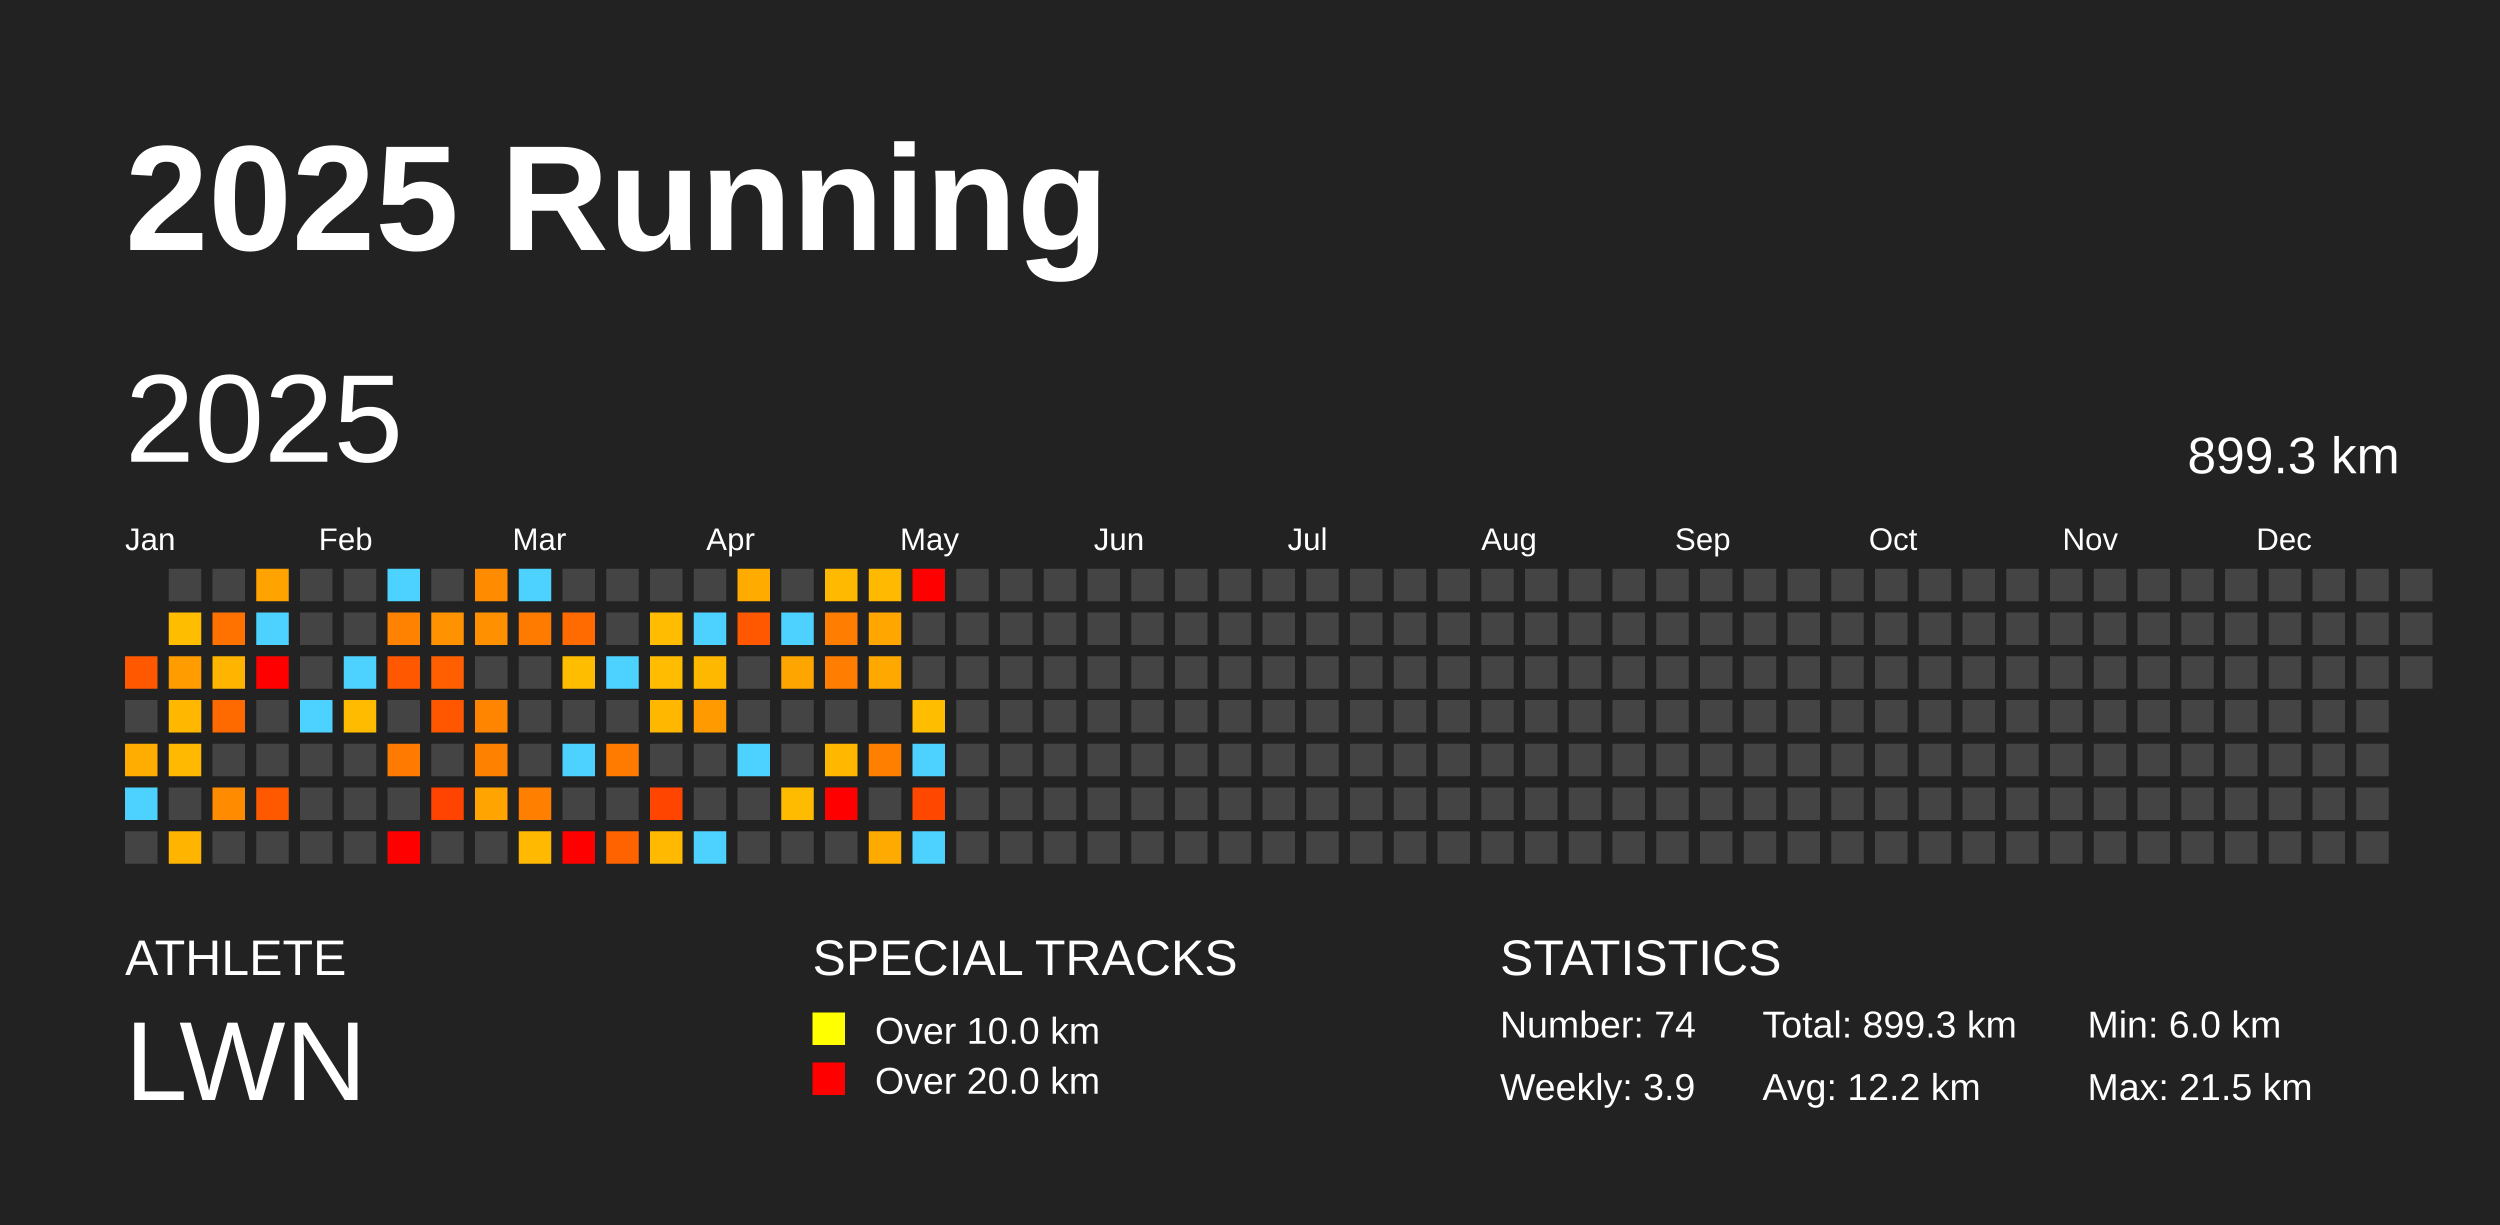
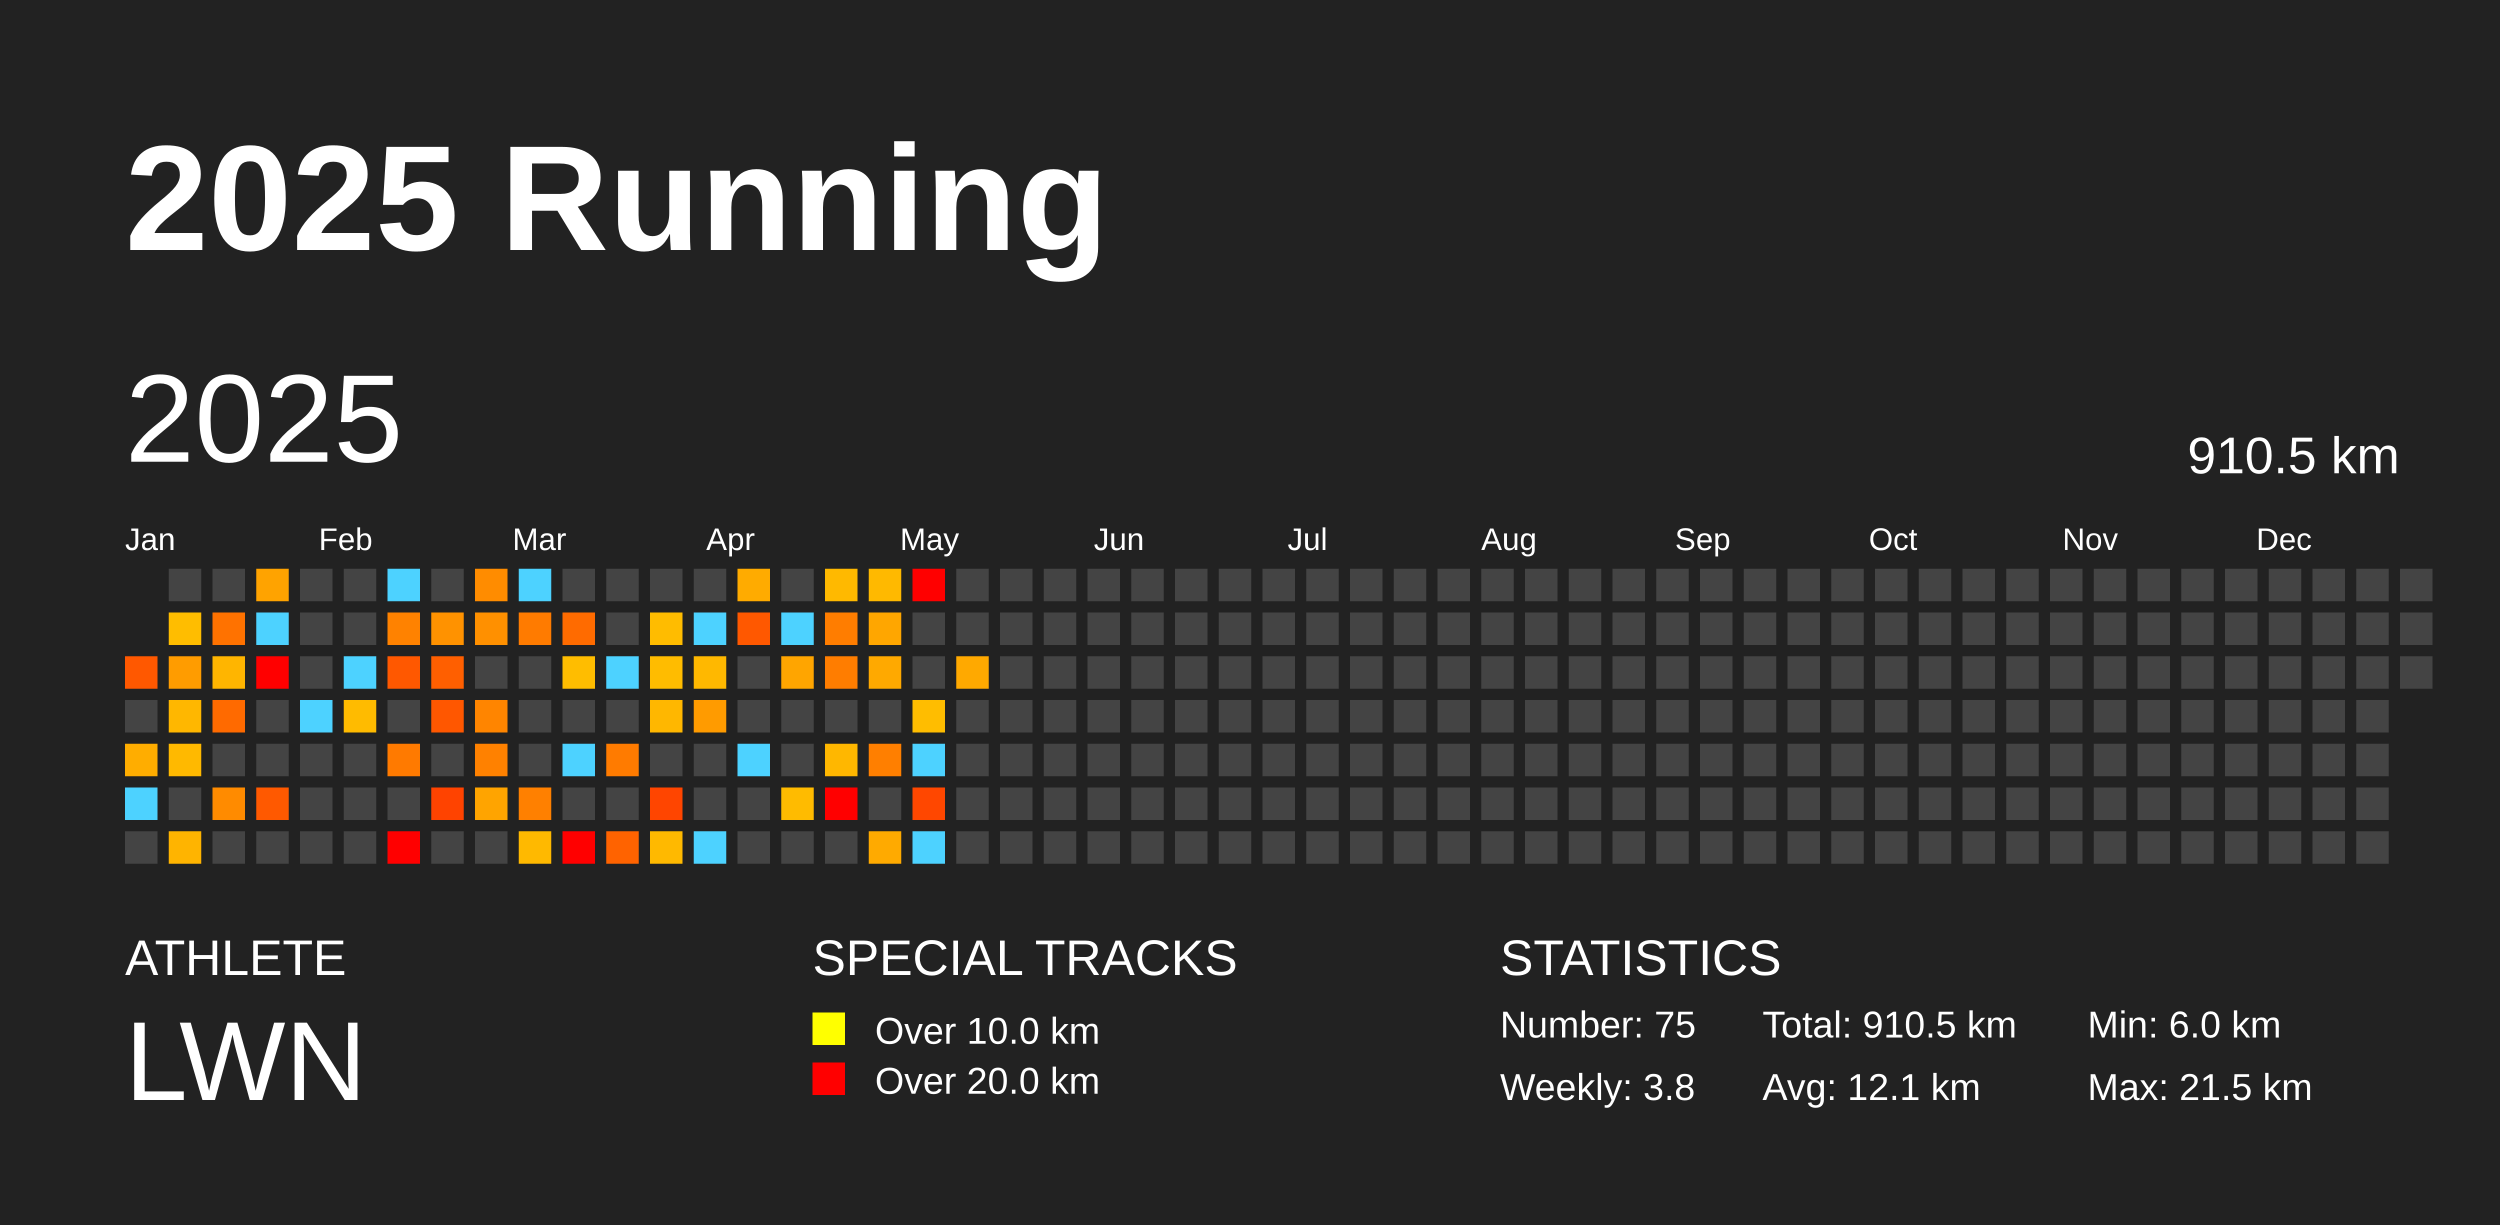
<svg xmlns="http://www.w3.org/2000/svg" baseProfile="full" height="98mm" version="1.1" viewBox="0,0,200,98" width="200mm">
  <defs />
  <rect fill="#222222" height="98" width="200" x="0" y="0" />
  <text fill="#FFFFFF" style="font-size:12px; font-family:Arial; font-weight:bold;" x="10" y="20">2025 Running</text>
  <text fill="#FFFFFF" style="font-size:4px; font-family:Arial" x="10" y="78">ATHLETE</text>
  <text fill="#FFFFFF" style="font-size:9px; font-family:Arial" x="10" y="88">LWN</text>
  <text fill="#FFFFFF" style="font-size:4px; font-family:Arial" x="65" y="78">SPECIAL TRACKS</text>
  <rect fill="yellow" height="2.6" width="2.6" x="65" y="81" />
  <text fill="#FFFFFF" style="font-size:3px; font-family:Arial" x="70" y="83.5">Over 10.0 km</text>
  <rect fill="red" height="2.6" width="2.6" x="65" y="85" />
  <text fill="#FFFFFF" style="font-size:3px; font-family:Arial" x="70" y="87.5">Over 20.0 km</text>
  <text fill="#FFFFFF" style="font-size:4px; font-family:Arial" x="120" y="78">STATISTICS</text>
-   <text fill="#FFFFFF" style="font-size:3px; font-family:Arial" x="120" y="83">Number: 74</text>
-   <text fill="#FFFFFF" style="font-size:3px; font-family:Arial" x="120" y="88">Weekly: 3.9</text>
-   <text fill="#FFFFFF" style="font-size:3px; font-family:Arial" x="141" y="83">Total: 899.3 km</text>
-   <text fill="#FFFFFF" style="font-size:3px; font-family:Arial" x="141" y="88">Avg: 12.2 km</text>
+   <text fill="#FFFFFF" style="font-size:3px; font-family:Arial" x="120" y="83">Number: 75</text>
+   <text fill="#FFFFFF" style="font-size:3px; font-family:Arial" x="120" y="88">Weekly: 3.8</text>
+   <text fill="#FFFFFF" style="font-size:3px; font-family:Arial" x="141" y="83">Total: 910.5 km</text>
+   <text fill="#FFFFFF" style="font-size:3px; font-family:Arial" x="141" y="88">Avg: 12.1 km</text>
  <text fill="#FFFFFF" style="font-size:3px; font-family:Arial" x="167" y="83">Min: 6.0 km</text>
  <text fill="#FFFFFF" style="font-size:3px; font-family:Arial" x="167" y="88">Max: 21.5 km</text>
  <text dominant-baseline="hanging" fill="#FFFFFF" style="font-size:10.0px; font-family:Arial;" x="10" y="30">2025</text>
-   <text dominant-baseline="hanging" fill="#FFFFFF" style="font-size:4.125px; font-family:Arial;" x="175" y="35">899.3 km</text>
+   <text dominant-baseline="hanging" fill="#FFFFFF" style="font-size:4.125px; font-family:Arial;" x="175" y="35">910.5 km</text>
  <text fill="#FFFFFF" style="font-size:2.5px; font-family:Arial" x="10.0" y="44">Jan</text>
  <text fill="#FFFFFF" style="font-size:2.5px; font-family:Arial" x="25.5" y="44">Feb</text>
  <text fill="#FFFFFF" style="font-size:2.5px; font-family:Arial" x="41.0" y="44">Mar</text>
  <text fill="#FFFFFF" style="font-size:2.5px; font-family:Arial" x="56.5" y="44">Apr</text>
  <text fill="#FFFFFF" style="font-size:2.5px; font-family:Arial" x="72.0" y="44">May</text>
  <text fill="#FFFFFF" style="font-size:2.5px; font-family:Arial" x="87.5" y="44">Jun</text>
  <text fill="#FFFFFF" style="font-size:2.5px; font-family:Arial" x="103.0" y="44">Jul</text>
  <text fill="#FFFFFF" style="font-size:2.5px; font-family:Arial" x="118.5" y="44">Aug</text>
  <text fill="#FFFFFF" style="font-size:2.5px; font-family:Arial" x="134.0" y="44">Sep</text>
  <text fill="#FFFFFF" style="font-size:2.5px; font-family:Arial" x="149.5" y="44">Oct</text>
  <text fill="#FFFFFF" style="font-size:2.5px; font-family:Arial" x="165.0" y="44">Nov</text>
  <text fill="#FFFFFF" style="font-size:2.5px; font-family:Arial" x="180.5" y="44">Dec</text>
  <rect fill="#ff5800" height="2.6" width="2.6" x="10.0" y="52.5" />
  <rect fill="#444444" height="2.6" width="2.6" x="10.0" y="56.0" />
  <rect fill="#ffad00" height="2.6" width="2.6" x="10.0" y="59.5" />
  <rect fill="#4dd2ff" height="2.6" width="2.6" x="10.0" y="63.0" />
  <rect fill="#444444" height="2.6" width="2.6" x="10.0" y="66.5" />
  <rect fill="#444444" height="2.6" width="2.6" x="13.5" y="45.5" />
  <rect fill="#ffbd00" height="2.6" width="2.6" x="13.5" y="49.0" />
  <rect fill="#ff9c00" height="2.6" width="2.6" x="13.5" y="52.5" />
  <rect fill="#ffb700" height="2.6" width="2.6" x="13.5" y="56.0" />
  <rect fill="#ffb900" height="2.6" width="2.6" x="13.5" y="59.5" />
  <rect fill="#444444" height="2.6" width="2.6" x="13.5" y="63.0" />
  <rect fill="#ffb400" height="2.6" width="2.6" x="13.5" y="66.5" />
  <rect fill="#444444" height="2.6" width="2.6" x="17.0" y="45.5" />
  <rect fill="#ff7200" height="2.6" width="2.6" x="17.0" y="49.0" />
  <rect fill="#ffb500" height="2.6" width="2.6" x="17.0" y="52.5" />
  <rect fill="#ff6a00" height="2.6" width="2.6" x="17.0" y="56.0" />
  <rect fill="#444444" height="2.6" width="2.6" x="17.0" y="59.5" />
  <rect fill="#ff8b00" height="2.6" width="2.6" x="17.0" y="63.0" />
  <rect fill="#444444" height="2.6" width="2.6" x="17.0" y="66.5" />
  <rect fill="#ffa300" height="2.6" width="2.6" x="20.5" y="45.5" />
  <rect fill="#4dd2ff" height="2.6" width="2.6" x="20.5" y="49.0" />
  <rect fill="red" height="2.6" width="2.6" x="20.5" y="52.5" />
  <rect fill="#444444" height="2.6" width="2.6" x="20.5" y="56.0" />
  <rect fill="#444444" height="2.6" width="2.6" x="20.5" y="59.5" />
  <rect fill="#ff5900" height="2.6" width="2.6" x="20.5" y="63.0" />
  <rect fill="#444444" height="2.6" width="2.6" x="20.5" y="66.5" />
  <rect fill="#444444" height="2.6" width="2.6" x="24.0" y="45.5" />
  <rect fill="#444444" height="2.6" width="2.6" x="24.0" y="49.0" />
  <rect fill="#444444" height="2.6" width="2.6" x="24.0" y="52.5" />
  <rect fill="#4dd2ff" height="2.6" width="2.6" x="24.0" y="56.0" />
  <rect fill="#444444" height="2.6" width="2.6" x="24.0" y="59.5" />
  <rect fill="#444444" height="2.6" width="2.6" x="24.0" y="63.0" />
  <rect fill="#444444" height="2.6" width="2.6" x="24.0" y="66.5" />
  <rect fill="#444444" height="2.6" width="2.6" x="27.5" y="45.5" />
  <rect fill="#444444" height="2.6" width="2.6" x="27.5" y="49.0" />
  <rect fill="#4dd2ff" height="2.6" width="2.6" x="27.5" y="52.5" />
  <rect fill="#ffbb00" height="2.6" width="2.6" x="27.5" y="56.0" />
  <rect fill="#444444" height="2.6" width="2.6" x="27.5" y="59.5" />
  <rect fill="#444444" height="2.6" width="2.6" x="27.5" y="63.0" />
  <rect fill="#444444" height="2.6" width="2.6" x="27.5" y="66.5" />
  <rect fill="#4dd2ff" height="2.6" width="2.6" x="31.0" y="45.5" />
  <rect fill="#ff8200" height="2.6" width="2.6" x="31.0" y="49.0" />
  <rect fill="#ff5800" height="2.6" width="2.6" x="31.0" y="52.5" />
  <rect fill="#444444" height="2.6" width="2.6" x="31.0" y="56.0" />
  <rect fill="#ff7a00" height="2.6" width="2.6" x="31.0" y="59.5" />
  <rect fill="#444444" height="2.6" width="2.6" x="31.0" y="63.0" />
  <rect fill="red" height="2.6" width="2.6" x="31.0" y="66.5" />
  <rect fill="#444444" height="2.6" width="2.6" x="34.5" y="45.5" />
  <rect fill="#ff9200" height="2.6" width="2.6" x="34.5" y="49.0" />
  <rect fill="#ff5f00" height="2.6" width="2.6" x="34.5" y="52.5" />
  <rect fill="#ff5700" height="2.6" width="2.6" x="34.5" y="56.0" />
  <rect fill="#444444" height="2.6" width="2.6" x="34.5" y="59.5" />
  <rect fill="#ff4300" height="2.6" width="2.6" x="34.5" y="63.0" />
  <rect fill="#444444" height="2.6" width="2.6" x="34.5" y="66.5" />
  <rect fill="#ff8c00" height="2.6" width="2.6" x="38.0" y="45.5" />
  <rect fill="#ff9000" height="2.6" width="2.6" x="38.0" y="49.0" />
  <rect fill="#444444" height="2.6" width="2.6" x="38.0" y="52.5" />
  <rect fill="#ff8500" height="2.6" width="2.6" x="38.0" y="56.0" />
  <rect fill="#ff8100" height="2.6" width="2.6" x="38.0" y="59.5" />
  <rect fill="#ffa400" height="2.6" width="2.6" x="38.0" y="63.0" />
  <rect fill="#444444" height="2.6" width="2.6" x="38.0" y="66.5" />
  <rect fill="#4dd2ff" height="2.6" width="2.6" x="41.5" y="45.5" />
  <rect fill="#ff7b00" height="2.6" width="2.6" x="41.5" y="49.0" />
  <rect fill="#444444" height="2.6" width="2.6" x="41.5" y="52.5" />
  <rect fill="#444444" height="2.6" width="2.6" x="41.5" y="56.0" />
  <rect fill="#444444" height="2.6" width="2.6" x="41.5" y="59.5" />
  <rect fill="#ff8000" height="2.6" width="2.6" x="41.5" y="63.0" />
  <rect fill="#ffb900" height="2.6" width="2.6" x="41.5" y="66.5" />
  <rect fill="#444444" height="2.6" width="2.6" x="45.0" y="45.5" />
  <rect fill="#ff6b00" height="2.6" width="2.6" x="45.0" y="49.0" />
  <rect fill="#ffbd00" height="2.6" width="2.6" x="45.0" y="52.5" />
  <rect fill="#444444" height="2.6" width="2.6" x="45.0" y="56.0" />
  <rect fill="#4dd2ff" height="2.6" width="2.6" x="45.0" y="59.5" />
  <rect fill="#444444" height="2.6" width="2.6" x="45.0" y="63.0" />
  <rect fill="red" height="2.6" width="2.6" x="45.0" y="66.5" />
  <rect fill="#444444" height="2.6" width="2.6" x="48.5" y="45.5" />
  <rect fill="#444444" height="2.6" width="2.6" x="48.5" y="49.0" />
  <rect fill="#4dd2ff" height="2.6" width="2.6" x="48.5" y="52.5" />
  <rect fill="#444444" height="2.6" width="2.6" x="48.5" y="56.0" />
  <rect fill="#ff7b00" height="2.6" width="2.6" x="48.5" y="59.5" />
  <rect fill="#444444" height="2.6" width="2.6" x="48.5" y="63.0" />
  <rect fill="#ff6300" height="2.6" width="2.6" x="48.5" y="66.5" />
  <rect fill="#444444" height="2.6" width="2.6" x="52.0" y="45.5" />
  <rect fill="#ffbc00" height="2.6" width="2.6" x="52.0" y="49.0" />
  <rect fill="#ffbc00" height="2.6" width="2.6" x="52.0" y="52.5" />
  <rect fill="#ffb700" height="2.6" width="2.6" x="52.0" y="56.0" />
  <rect fill="#444444" height="2.6" width="2.6" x="52.0" y="59.5" />
  <rect fill="#ff4500" height="2.6" width="2.6" x="52.0" y="63.0" />
  <rect fill="#ffb900" height="2.6" width="2.6" x="52.0" y="66.5" />
  <rect fill="#444444" height="2.6" width="2.6" x="55.5" y="45.5" />
  <rect fill="#4dd2ff" height="2.6" width="2.6" x="55.5" y="49.0" />
  <rect fill="#ffb800" height="2.6" width="2.6" x="55.5" y="52.5" />
  <rect fill="#ff9b00" height="2.6" width="2.6" x="55.5" y="56.0" />
  <rect fill="#444444" height="2.6" width="2.6" x="55.5" y="59.5" />
  <rect fill="#444444" height="2.6" width="2.6" x="55.5" y="63.0" />
  <rect fill="#4dd2ff" height="2.6" width="2.6" x="55.5" y="66.5" />
  <rect fill="#ffab00" height="2.6" width="2.6" x="59.0" y="45.5" />
  <rect fill="#ff5800" height="2.6" width="2.6" x="59.0" y="49.0" />
  <rect fill="#444444" height="2.6" width="2.6" x="59.0" y="52.5" />
  <rect fill="#444444" height="2.6" width="2.6" x="59.0" y="56.0" />
  <rect fill="#4dd2ff" height="2.6" width="2.6" x="59.0" y="59.5" />
  <rect fill="#444444" height="2.6" width="2.6" x="59.0" y="63.0" />
  <rect fill="#444444" height="2.6" width="2.6" x="59.0" y="66.5" />
  <rect fill="#444444" height="2.6" width="2.6" x="62.5" y="45.5" />
  <rect fill="#4dd2ff" height="2.6" width="2.6" x="62.5" y="49.0" />
  <rect fill="#ffa500" height="2.6" width="2.6" x="62.5" y="52.5" />
  <rect fill="#444444" height="2.6" width="2.6" x="62.5" y="56.0" />
  <rect fill="#444444" height="2.6" width="2.6" x="62.5" y="59.5" />
  <rect fill="#ffbb00" height="2.6" width="2.6" x="62.5" y="63.0" />
  <rect fill="#444444" height="2.6" width="2.6" x="62.5" y="66.5" />
  <rect fill="#ffb900" height="2.6" width="2.6" x="66.0" y="45.5" />
  <rect fill="#ff7d00" height="2.6" width="2.6" x="66.0" y="49.0" />
  <rect fill="#ff7d00" height="2.6" width="2.6" x="66.0" y="52.5" />
  <rect fill="#444444" height="2.6" width="2.6" x="66.0" y="56.0" />
  <rect fill="#ffb700" height="2.6" width="2.6" x="66.0" y="59.5" />
  <rect fill="red" height="2.6" width="2.6" x="66.0" y="63.0" />
  <rect fill="#444444" height="2.6" width="2.6" x="66.0" y="66.5" />
  <rect fill="#ffb900" height="2.6" width="2.6" x="69.5" y="45.5" />
  <rect fill="#ffa600" height="2.6" width="2.6" x="69.5" y="49.0" />
  <rect fill="#ffa900" height="2.6" width="2.6" x="69.5" y="52.5" />
  <rect fill="#444444" height="2.6" width="2.6" x="69.5" y="56.0" />
  <rect fill="#ff7f00" height="2.6" width="2.6" x="69.5" y="59.5" />
  <rect fill="#444444" height="2.6" width="2.6" x="69.5" y="63.0" />
  <rect fill="#ffaa00" height="2.6" width="2.6" x="69.5" y="66.5" />
  <rect fill="red" height="2.6" width="2.6" x="73.0" y="45.5" />
  <rect fill="#444444" height="2.6" width="2.6" x="73.0" y="49.0" />
  <rect fill="#444444" height="2.6" width="2.6" x="73.0" y="52.5" />
  <rect fill="#ffbd00" height="2.6" width="2.6" x="73.0" y="56.0" />
  <rect fill="#4dd2ff" height="2.6" width="2.6" x="73.0" y="59.5" />
  <rect fill="#ff4700" height="2.6" width="2.6" x="73.0" y="63.0" />
  <rect fill="#4dd2ff" height="2.6" width="2.6" x="73.0" y="66.5" />
  <rect fill="#444444" height="2.6" width="2.6" x="76.5" y="45.5" />
  <rect fill="#444444" height="2.6" width="2.6" x="76.5" y="49.0" />
-   <rect fill="#444444" height="2.6" width="2.6" x="76.5" y="52.5" />
+   <rect fill="#ffa900" height="2.6" width="2.6" x="76.5" y="52.5" />
  <rect fill="#444444" height="2.6" width="2.6" x="76.5" y="56.0" />
  <rect fill="#444444" height="2.6" width="2.6" x="76.5" y="59.5" />
  <rect fill="#444444" height="2.6" width="2.6" x="76.5" y="63.0" />
  <rect fill="#444444" height="2.6" width="2.6" x="76.5" y="66.5" />
  <rect fill="#444444" height="2.6" width="2.6" x="80.0" y="45.5" />
  <rect fill="#444444" height="2.6" width="2.6" x="80.0" y="49.0" />
  <rect fill="#444444" height="2.6" width="2.6" x="80.0" y="52.5" />
  <rect fill="#444444" height="2.6" width="2.6" x="80.0" y="56.0" />
  <rect fill="#444444" height="2.6" width="2.6" x="80.0" y="59.5" />
  <rect fill="#444444" height="2.6" width="2.6" x="80.0" y="63.0" />
  <rect fill="#444444" height="2.6" width="2.6" x="80.0" y="66.5" />
  <rect fill="#444444" height="2.6" width="2.6" x="83.5" y="45.5" />
  <rect fill="#444444" height="2.6" width="2.6" x="83.5" y="49.0" />
  <rect fill="#444444" height="2.6" width="2.6" x="83.5" y="52.5" />
  <rect fill="#444444" height="2.6" width="2.6" x="83.5" y="56.0" />
  <rect fill="#444444" height="2.6" width="2.6" x="83.5" y="59.5" />
  <rect fill="#444444" height="2.6" width="2.6" x="83.5" y="63.0" />
  <rect fill="#444444" height="2.6" width="2.6" x="83.5" y="66.5" />
  <rect fill="#444444" height="2.6" width="2.6" x="87.0" y="45.5" />
  <rect fill="#444444" height="2.6" width="2.6" x="87.0" y="49.0" />
  <rect fill="#444444" height="2.6" width="2.6" x="87.0" y="52.5" />
  <rect fill="#444444" height="2.6" width="2.6" x="87.0" y="56.0" />
  <rect fill="#444444" height="2.6" width="2.6" x="87.0" y="59.5" />
  <rect fill="#444444" height="2.6" width="2.6" x="87.0" y="63.0" />
  <rect fill="#444444" height="2.6" width="2.6" x="87.0" y="66.5" />
  <rect fill="#444444" height="2.6" width="2.6" x="90.5" y="45.5" />
  <rect fill="#444444" height="2.6" width="2.6" x="90.5" y="49.0" />
  <rect fill="#444444" height="2.6" width="2.6" x="90.5" y="52.5" />
  <rect fill="#444444" height="2.6" width="2.6" x="90.5" y="56.0" />
  <rect fill="#444444" height="2.6" width="2.6" x="90.5" y="59.5" />
  <rect fill="#444444" height="2.6" width="2.6" x="90.5" y="63.0" />
  <rect fill="#444444" height="2.6" width="2.6" x="90.5" y="66.5" />
  <rect fill="#444444" height="2.6" width="2.6" x="94.0" y="45.5" />
  <rect fill="#444444" height="2.6" width="2.6" x="94.0" y="49.0" />
  <rect fill="#444444" height="2.6" width="2.6" x="94.0" y="52.5" />
  <rect fill="#444444" height="2.6" width="2.6" x="94.0" y="56.0" />
  <rect fill="#444444" height="2.6" width="2.6" x="94.0" y="59.5" />
  <rect fill="#444444" height="2.6" width="2.6" x="94.0" y="63.0" />
  <rect fill="#444444" height="2.6" width="2.6" x="94.0" y="66.5" />
  <rect fill="#444444" height="2.6" width="2.6" x="97.5" y="45.5" />
  <rect fill="#444444" height="2.6" width="2.6" x="97.5" y="49.0" />
  <rect fill="#444444" height="2.6" width="2.6" x="97.5" y="52.5" />
  <rect fill="#444444" height="2.6" width="2.6" x="97.5" y="56.0" />
  <rect fill="#444444" height="2.6" width="2.6" x="97.5" y="59.5" />
  <rect fill="#444444" height="2.6" width="2.6" x="97.5" y="63.0" />
  <rect fill="#444444" height="2.6" width="2.6" x="97.5" y="66.5" />
  <rect fill="#444444" height="2.6" width="2.6" x="101.0" y="45.5" />
  <rect fill="#444444" height="2.6" width="2.6" x="101.0" y="49.0" />
  <rect fill="#444444" height="2.6" width="2.6" x="101.0" y="52.5" />
  <rect fill="#444444" height="2.6" width="2.6" x="101.0" y="56.0" />
  <rect fill="#444444" height="2.6" width="2.6" x="101.0" y="59.5" />
  <rect fill="#444444" height="2.6" width="2.6" x="101.0" y="63.0" />
  <rect fill="#444444" height="2.6" width="2.6" x="101.0" y="66.5" />
  <rect fill="#444444" height="2.6" width="2.6" x="104.5" y="45.5" />
  <rect fill="#444444" height="2.6" width="2.6" x="104.5" y="49.0" />
  <rect fill="#444444" height="2.6" width="2.6" x="104.5" y="52.5" />
  <rect fill="#444444" height="2.6" width="2.6" x="104.5" y="56.0" />
  <rect fill="#444444" height="2.6" width="2.6" x="104.5" y="59.5" />
  <rect fill="#444444" height="2.6" width="2.6" x="104.5" y="63.0" />
  <rect fill="#444444" height="2.6" width="2.6" x="104.5" y="66.5" />
  <rect fill="#444444" height="2.6" width="2.6" x="108.0" y="45.5" />
  <rect fill="#444444" height="2.6" width="2.6" x="108.0" y="49.0" />
  <rect fill="#444444" height="2.6" width="2.6" x="108.0" y="52.5" />
  <rect fill="#444444" height="2.6" width="2.6" x="108.0" y="56.0" />
  <rect fill="#444444" height="2.6" width="2.6" x="108.0" y="59.5" />
  <rect fill="#444444" height="2.6" width="2.6" x="108.0" y="63.0" />
  <rect fill="#444444" height="2.6" width="2.6" x="108.0" y="66.5" />
  <rect fill="#444444" height="2.6" width="2.6" x="111.5" y="45.5" />
  <rect fill="#444444" height="2.6" width="2.6" x="111.5" y="49.0" />
  <rect fill="#444444" height="2.6" width="2.6" x="111.5" y="52.5" />
  <rect fill="#444444" height="2.6" width="2.6" x="111.5" y="56.0" />
  <rect fill="#444444" height="2.6" width="2.6" x="111.5" y="59.5" />
  <rect fill="#444444" height="2.6" width="2.6" x="111.5" y="63.0" />
  <rect fill="#444444" height="2.6" width="2.6" x="111.5" y="66.5" />
  <rect fill="#444444" height="2.6" width="2.6" x="115.0" y="45.5" />
  <rect fill="#444444" height="2.6" width="2.6" x="115.0" y="49.0" />
  <rect fill="#444444" height="2.6" width="2.6" x="115.0" y="52.5" />
  <rect fill="#444444" height="2.6" width="2.6" x="115.0" y="56.0" />
  <rect fill="#444444" height="2.6" width="2.6" x="115.0" y="59.5" />
  <rect fill="#444444" height="2.6" width="2.6" x="115.0" y="63.0" />
  <rect fill="#444444" height="2.6" width="2.6" x="115.0" y="66.5" />
  <rect fill="#444444" height="2.6" width="2.6" x="118.5" y="45.5" />
  <rect fill="#444444" height="2.6" width="2.6" x="118.5" y="49.0" />
  <rect fill="#444444" height="2.6" width="2.6" x="118.5" y="52.5" />
  <rect fill="#444444" height="2.6" width="2.6" x="118.5" y="56.0" />
  <rect fill="#444444" height="2.6" width="2.6" x="118.5" y="59.5" />
  <rect fill="#444444" height="2.6" width="2.6" x="118.5" y="63.0" />
  <rect fill="#444444" height="2.6" width="2.6" x="118.5" y="66.5" />
  <rect fill="#444444" height="2.6" width="2.6" x="122.0" y="45.5" />
  <rect fill="#444444" height="2.6" width="2.6" x="122.0" y="49.0" />
  <rect fill="#444444" height="2.6" width="2.6" x="122.0" y="52.5" />
  <rect fill="#444444" height="2.6" width="2.6" x="122.0" y="56.0" />
  <rect fill="#444444" height="2.6" width="2.6" x="122.0" y="59.5" />
  <rect fill="#444444" height="2.6" width="2.6" x="122.0" y="63.0" />
  <rect fill="#444444" height="2.6" width="2.6" x="122.0" y="66.5" />
  <rect fill="#444444" height="2.6" width="2.6" x="125.5" y="45.5" />
  <rect fill="#444444" height="2.6" width="2.6" x="125.5" y="49.0" />
  <rect fill="#444444" height="2.6" width="2.6" x="125.5" y="52.5" />
  <rect fill="#444444" height="2.6" width="2.6" x="125.5" y="56.0" />
  <rect fill="#444444" height="2.6" width="2.6" x="125.5" y="59.5" />
  <rect fill="#444444" height="2.6" width="2.6" x="125.5" y="63.0" />
  <rect fill="#444444" height="2.6" width="2.6" x="125.5" y="66.5" />
  <rect fill="#444444" height="2.6" width="2.6" x="129.0" y="45.5" />
  <rect fill="#444444" height="2.6" width="2.6" x="129.0" y="49.0" />
  <rect fill="#444444" height="2.6" width="2.6" x="129.0" y="52.5" />
  <rect fill="#444444" height="2.6" width="2.6" x="129.0" y="56.0" />
  <rect fill="#444444" height="2.6" width="2.6" x="129.0" y="59.5" />
  <rect fill="#444444" height="2.6" width="2.6" x="129.0" y="63.0" />
  <rect fill="#444444" height="2.6" width="2.6" x="129.0" y="66.5" />
  <rect fill="#444444" height="2.6" width="2.6" x="132.5" y="45.5" />
  <rect fill="#444444" height="2.6" width="2.6" x="132.5" y="49.0" />
  <rect fill="#444444" height="2.6" width="2.6" x="132.5" y="52.5" />
  <rect fill="#444444" height="2.6" width="2.6" x="132.5" y="56.0" />
  <rect fill="#444444" height="2.6" width="2.6" x="132.5" y="59.5" />
  <rect fill="#444444" height="2.6" width="2.6" x="132.5" y="63.0" />
  <rect fill="#444444" height="2.6" width="2.6" x="132.5" y="66.5" />
  <rect fill="#444444" height="2.6" width="2.6" x="136.0" y="45.5" />
  <rect fill="#444444" height="2.6" width="2.6" x="136.0" y="49.0" />
  <rect fill="#444444" height="2.6" width="2.6" x="136.0" y="52.5" />
  <rect fill="#444444" height="2.6" width="2.6" x="136.0" y="56.0" />
  <rect fill="#444444" height="2.6" width="2.6" x="136.0" y="59.5" />
  <rect fill="#444444" height="2.6" width="2.6" x="136.0" y="63.0" />
  <rect fill="#444444" height="2.6" width="2.6" x="136.0" y="66.5" />
  <rect fill="#444444" height="2.6" width="2.6" x="139.5" y="45.5" />
  <rect fill="#444444" height="2.6" width="2.6" x="139.5" y="49.0" />
  <rect fill="#444444" height="2.6" width="2.6" x="139.5" y="52.5" />
  <rect fill="#444444" height="2.6" width="2.6" x="139.5" y="56.0" />
  <rect fill="#444444" height="2.6" width="2.6" x="139.5" y="59.5" />
  <rect fill="#444444" height="2.6" width="2.6" x="139.5" y="63.0" />
  <rect fill="#444444" height="2.6" width="2.6" x="139.5" y="66.5" />
  <rect fill="#444444" height="2.6" width="2.6" x="143.0" y="45.5" />
  <rect fill="#444444" height="2.6" width="2.6" x="143.0" y="49.0" />
  <rect fill="#444444" height="2.6" width="2.6" x="143.0" y="52.5" />
  <rect fill="#444444" height="2.6" width="2.6" x="143.0" y="56.0" />
  <rect fill="#444444" height="2.6" width="2.6" x="143.0" y="59.5" />
  <rect fill="#444444" height="2.6" width="2.6" x="143.0" y="63.0" />
  <rect fill="#444444" height="2.6" width="2.6" x="143.0" y="66.5" />
  <rect fill="#444444" height="2.6" width="2.6" x="146.5" y="45.5" />
  <rect fill="#444444" height="2.6" width="2.6" x="146.5" y="49.0" />
  <rect fill="#444444" height="2.6" width="2.6" x="146.5" y="52.5" />
  <rect fill="#444444" height="2.6" width="2.6" x="146.5" y="56.0" />
  <rect fill="#444444" height="2.6" width="2.6" x="146.5" y="59.5" />
  <rect fill="#444444" height="2.6" width="2.6" x="146.5" y="63.0" />
  <rect fill="#444444" height="2.6" width="2.6" x="146.5" y="66.5" />
  <rect fill="#444444" height="2.6" width="2.6" x="150.0" y="45.5" />
  <rect fill="#444444" height="2.6" width="2.6" x="150.0" y="49.0" />
  <rect fill="#444444" height="2.6" width="2.6" x="150.0" y="52.5" />
  <rect fill="#444444" height="2.6" width="2.6" x="150.0" y="56.0" />
  <rect fill="#444444" height="2.6" width="2.6" x="150.0" y="59.5" />
  <rect fill="#444444" height="2.6" width="2.6" x="150.0" y="63.0" />
  <rect fill="#444444" height="2.6" width="2.6" x="150.0" y="66.5" />
  <rect fill="#444444" height="2.6" width="2.6" x="153.5" y="45.5" />
  <rect fill="#444444" height="2.6" width="2.6" x="153.5" y="49.0" />
  <rect fill="#444444" height="2.6" width="2.6" x="153.5" y="52.5" />
  <rect fill="#444444" height="2.6" width="2.6" x="153.5" y="56.0" />
  <rect fill="#444444" height="2.6" width="2.6" x="153.5" y="59.5" />
  <rect fill="#444444" height="2.6" width="2.6" x="153.5" y="63.0" />
  <rect fill="#444444" height="2.6" width="2.6" x="153.5" y="66.5" />
  <rect fill="#444444" height="2.6" width="2.6" x="157.0" y="45.5" />
  <rect fill="#444444" height="2.6" width="2.6" x="157.0" y="49.0" />
  <rect fill="#444444" height="2.6" width="2.6" x="157.0" y="52.5" />
  <rect fill="#444444" height="2.6" width="2.6" x="157.0" y="56.0" />
  <rect fill="#444444" height="2.6" width="2.6" x="157.0" y="59.5" />
  <rect fill="#444444" height="2.6" width="2.6" x="157.0" y="63.0" />
  <rect fill="#444444" height="2.6" width="2.6" x="157.0" y="66.5" />
  <rect fill="#444444" height="2.6" width="2.6" x="160.5" y="45.5" />
  <rect fill="#444444" height="2.6" width="2.6" x="160.5" y="49.0" />
  <rect fill="#444444" height="2.6" width="2.6" x="160.5" y="52.5" />
  <rect fill="#444444" height="2.6" width="2.6" x="160.5" y="56.0" />
  <rect fill="#444444" height="2.6" width="2.6" x="160.5" y="59.5" />
  <rect fill="#444444" height="2.6" width="2.6" x="160.5" y="63.0" />
  <rect fill="#444444" height="2.6" width="2.6" x="160.5" y="66.5" />
  <rect fill="#444444" height="2.6" width="2.6" x="164.0" y="45.5" />
  <rect fill="#444444" height="2.6" width="2.6" x="164.0" y="49.0" />
  <rect fill="#444444" height="2.6" width="2.6" x="164.0" y="52.5" />
  <rect fill="#444444" height="2.6" width="2.6" x="164.0" y="56.0" />
  <rect fill="#444444" height="2.6" width="2.6" x="164.0" y="59.5" />
  <rect fill="#444444" height="2.6" width="2.6" x="164.0" y="63.0" />
  <rect fill="#444444" height="2.6" width="2.6" x="164.0" y="66.5" />
  <rect fill="#444444" height="2.6" width="2.6" x="167.5" y="45.5" />
  <rect fill="#444444" height="2.6" width="2.6" x="167.5" y="49.0" />
  <rect fill="#444444" height="2.6" width="2.6" x="167.5" y="52.5" />
  <rect fill="#444444" height="2.6" width="2.6" x="167.5" y="56.0" />
  <rect fill="#444444" height="2.6" width="2.6" x="167.5" y="59.5" />
  <rect fill="#444444" height="2.6" width="2.6" x="167.5" y="63.0" />
  <rect fill="#444444" height="2.6" width="2.6" x="167.5" y="66.5" />
  <rect fill="#444444" height="2.6" width="2.6" x="171.0" y="45.5" />
  <rect fill="#444444" height="2.6" width="2.6" x="171.0" y="49.0" />
  <rect fill="#444444" height="2.6" width="2.6" x="171.0" y="52.5" />
  <rect fill="#444444" height="2.6" width="2.6" x="171.0" y="56.0" />
  <rect fill="#444444" height="2.6" width="2.6" x="171.0" y="59.5" />
  <rect fill="#444444" height="2.6" width="2.6" x="171.0" y="63.0" />
  <rect fill="#444444" height="2.6" width="2.6" x="171.0" y="66.5" />
  <rect fill="#444444" height="2.6" width="2.6" x="174.5" y="45.5" />
  <rect fill="#444444" height="2.6" width="2.6" x="174.5" y="49.0" />
  <rect fill="#444444" height="2.6" width="2.6" x="174.5" y="52.5" />
  <rect fill="#444444" height="2.6" width="2.6" x="174.5" y="56.0" />
  <rect fill="#444444" height="2.6" width="2.6" x="174.5" y="59.5" />
  <rect fill="#444444" height="2.6" width="2.6" x="174.5" y="63.0" />
  <rect fill="#444444" height="2.6" width="2.6" x="174.5" y="66.5" />
  <rect fill="#444444" height="2.6" width="2.6" x="178.0" y="45.5" />
  <rect fill="#444444" height="2.6" width="2.6" x="178.0" y="49.0" />
  <rect fill="#444444" height="2.6" width="2.6" x="178.0" y="52.5" />
  <rect fill="#444444" height="2.6" width="2.6" x="178.0" y="56.0" />
  <rect fill="#444444" height="2.6" width="2.6" x="178.0" y="59.5" />
  <rect fill="#444444" height="2.6" width="2.6" x="178.0" y="63.0" />
  <rect fill="#444444" height="2.6" width="2.6" x="178.0" y="66.5" />
  <rect fill="#444444" height="2.6" width="2.6" x="181.5" y="45.5" />
  <rect fill="#444444" height="2.6" width="2.6" x="181.5" y="49.0" />
  <rect fill="#444444" height="2.6" width="2.6" x="181.5" y="52.5" />
  <rect fill="#444444" height="2.6" width="2.6" x="181.5" y="56.0" />
  <rect fill="#444444" height="2.6" width="2.6" x="181.5" y="59.5" />
  <rect fill="#444444" height="2.6" width="2.6" x="181.5" y="63.0" />
  <rect fill="#444444" height="2.6" width="2.6" x="181.5" y="66.5" />
  <rect fill="#444444" height="2.6" width="2.6" x="185.0" y="45.5" />
  <rect fill="#444444" height="2.6" width="2.6" x="185.0" y="49.0" />
  <rect fill="#444444" height="2.6" width="2.6" x="185.0" y="52.5" />
  <rect fill="#444444" height="2.6" width="2.6" x="185.0" y="56.0" />
  <rect fill="#444444" height="2.6" width="2.6" x="185.0" y="59.5" />
  <rect fill="#444444" height="2.6" width="2.6" x="185.0" y="63.0" />
  <rect fill="#444444" height="2.6" width="2.6" x="185.0" y="66.5" />
  <rect fill="#444444" height="2.6" width="2.6" x="188.5" y="45.5" />
  <rect fill="#444444" height="2.6" width="2.6" x="188.5" y="49.0" />
  <rect fill="#444444" height="2.6" width="2.6" x="188.5" y="52.5" />
  <rect fill="#444444" height="2.6" width="2.6" x="188.5" y="56.0" />
  <rect fill="#444444" height="2.6" width="2.6" x="188.5" y="59.5" />
  <rect fill="#444444" height="2.6" width="2.6" x="188.5" y="63.0" />
  <rect fill="#444444" height="2.6" width="2.6" x="188.5" y="66.5" />
  <rect fill="#444444" height="2.6" width="2.6" x="192.0" y="45.5" />
  <rect fill="#444444" height="2.6" width="2.6" x="192.0" y="49.0" />
  <rect fill="#444444" height="2.6" width="2.6" x="192.0" y="52.5" />
</svg>
